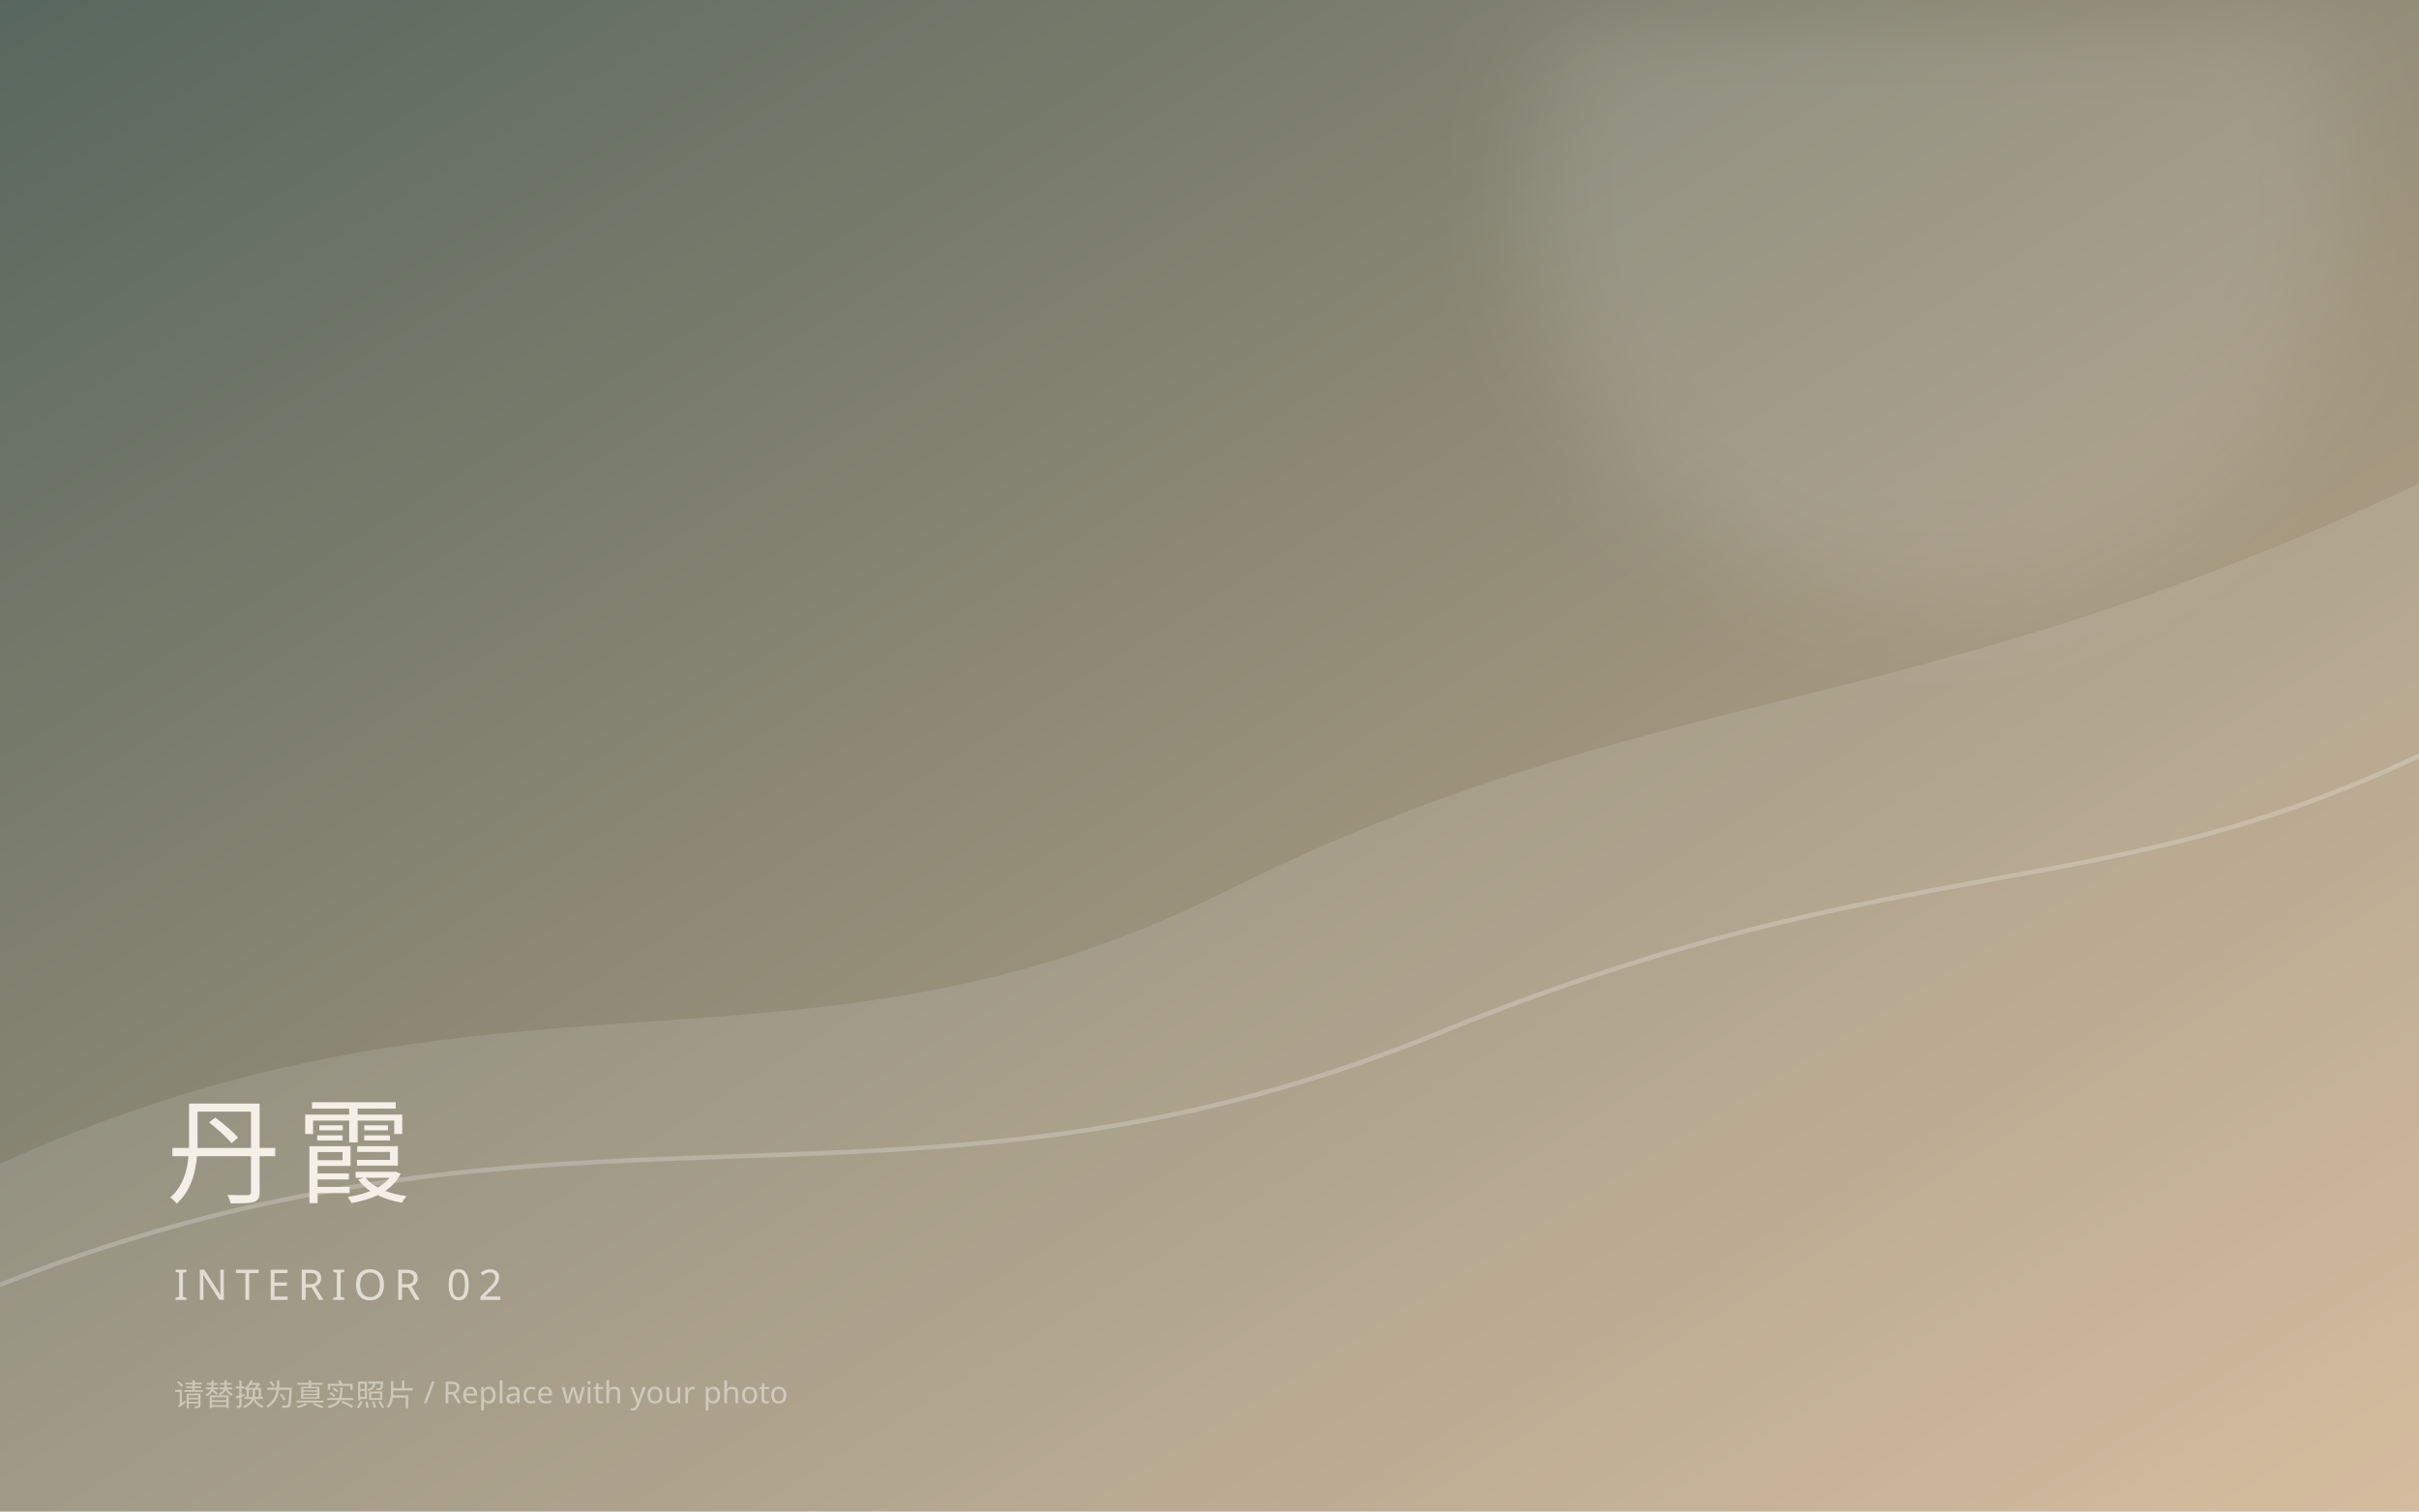
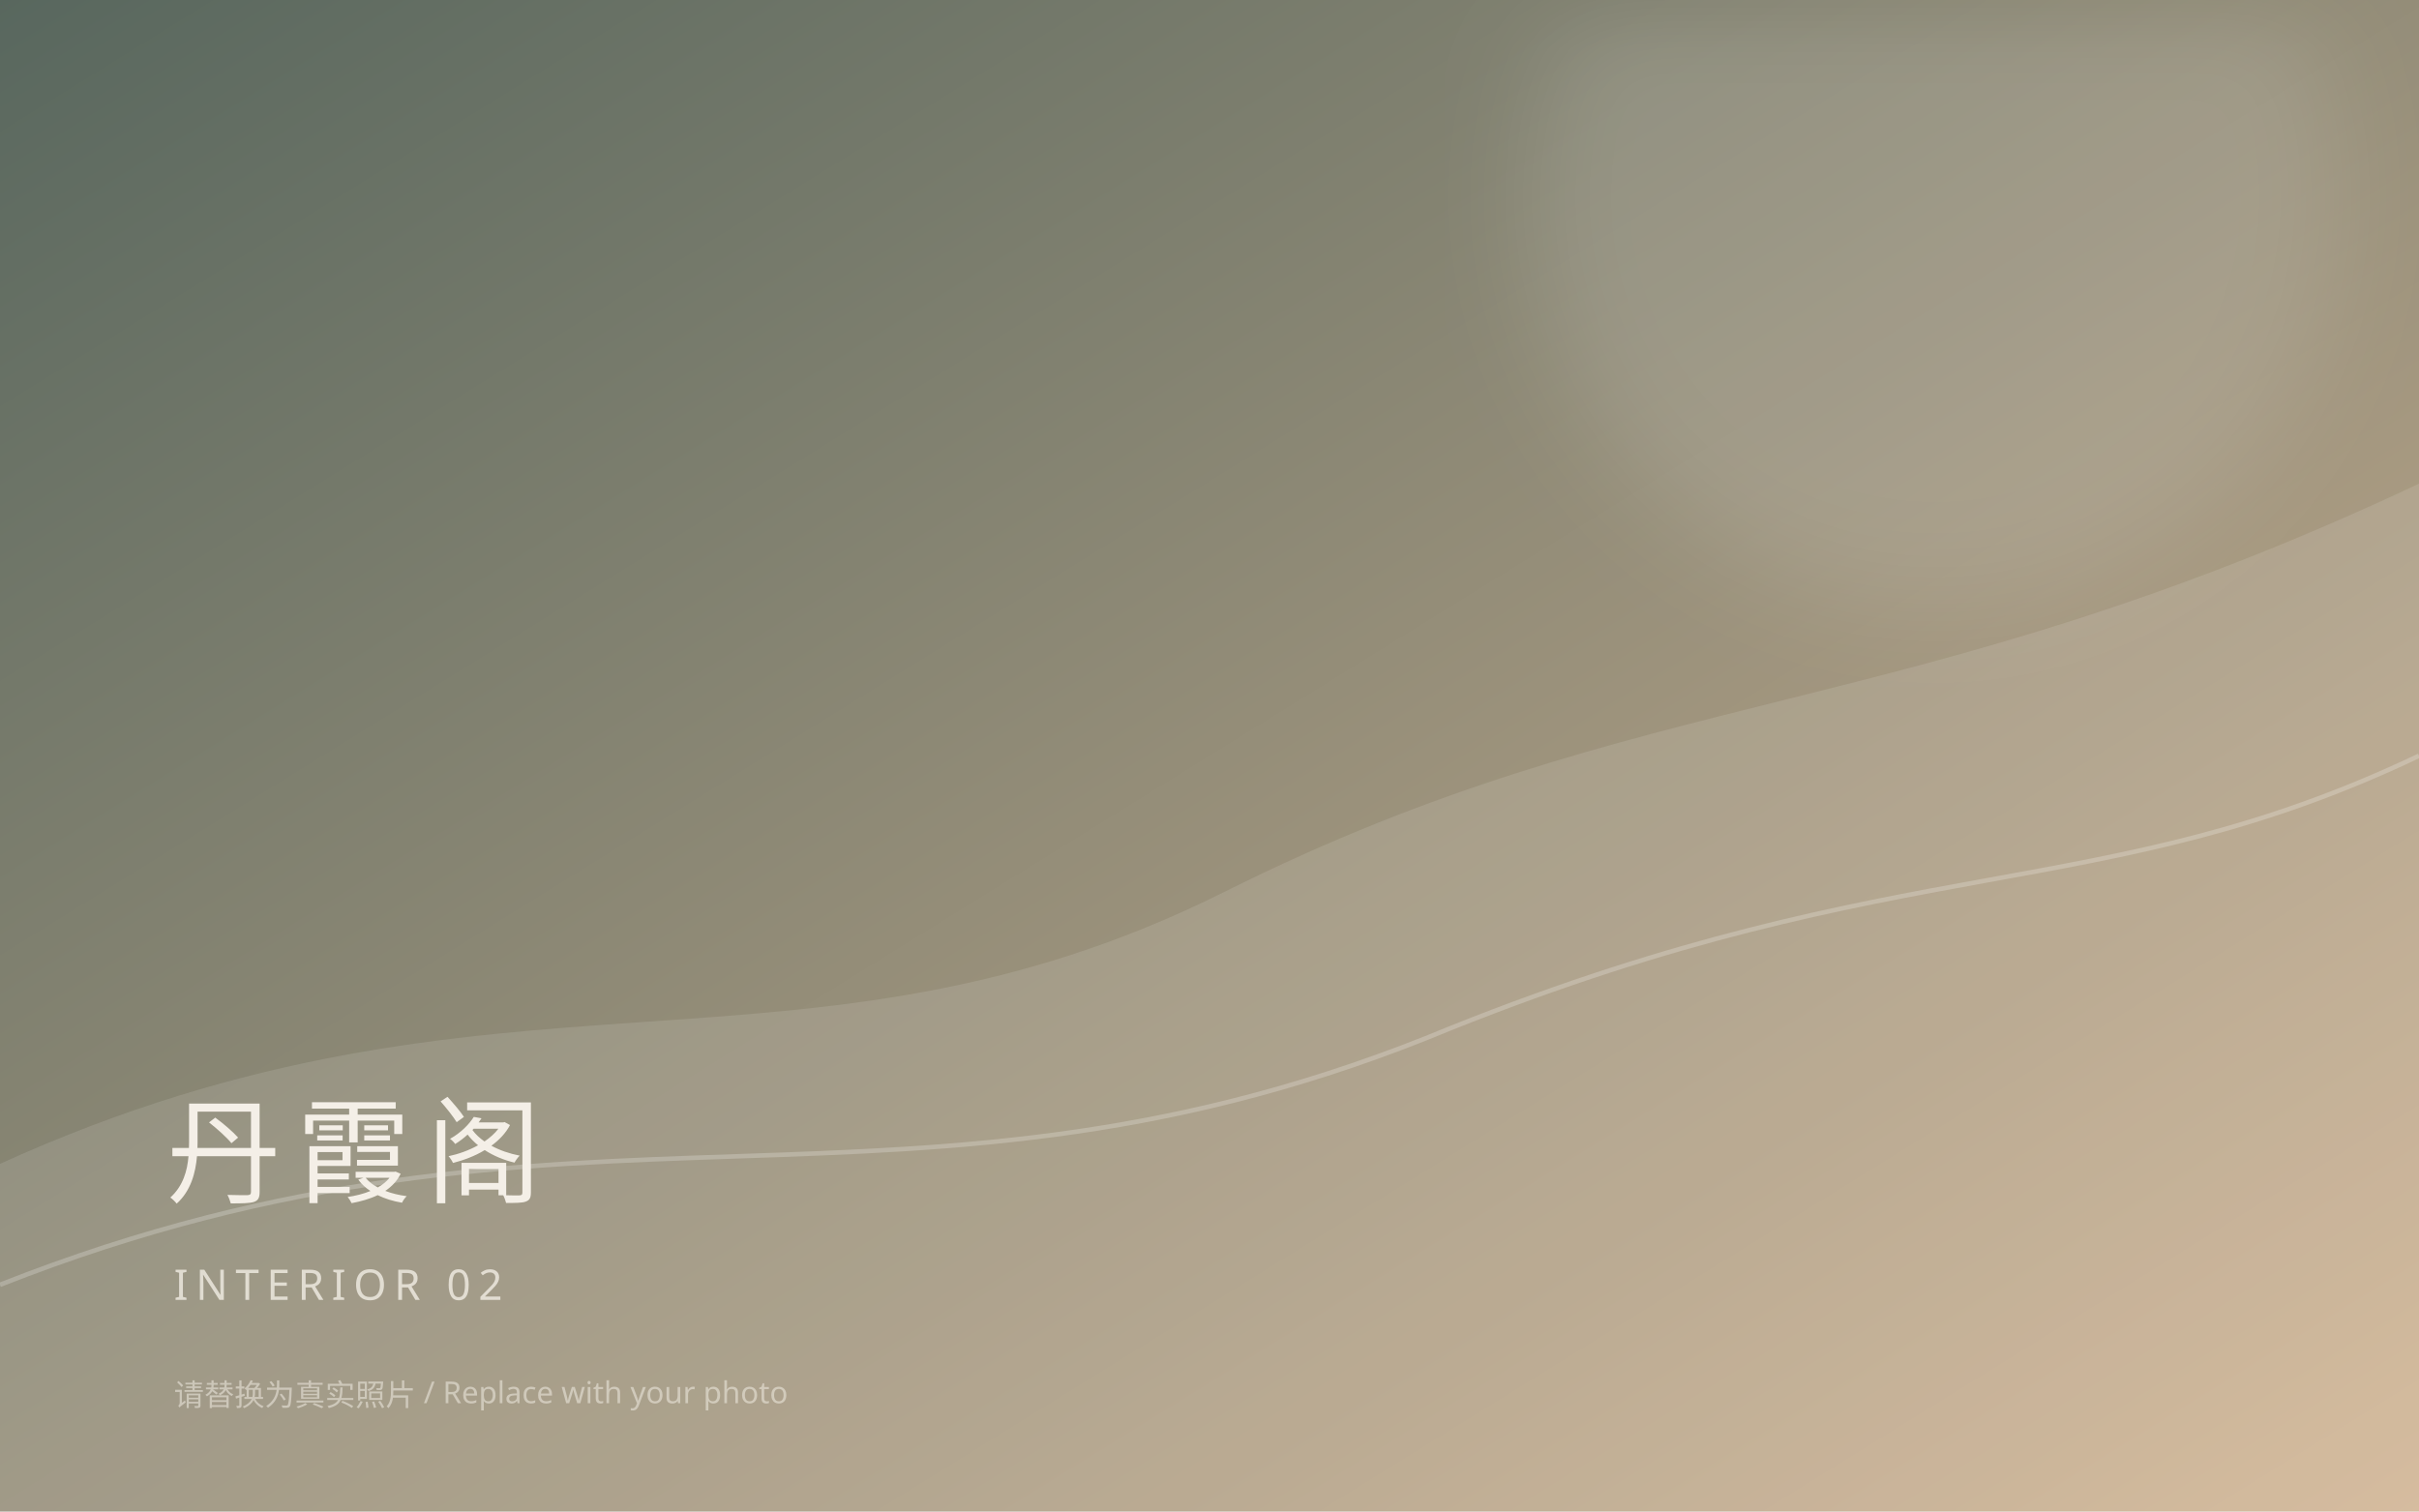
<svg xmlns="http://www.w3.org/2000/svg" viewBox="0 0 1600 1000">
  <defs>
    <linearGradient id="g" x1="0" y1="0" x2="1" y2="1">
      <stop offset="0" stop-color="#58675e" />
      <stop offset="1" stop-color="#d1b493" />
    </linearGradient>
    <filter id="blur">
      <feGaussianBlur stdDeviation="34" />
    </filter>
  </defs>
  <rect width="1600" height="1000" fill="url(#g)" />
  <circle cx="1280" cy="130" r="270" fill="#fff" opacity=".12" filter="url(#blur)" />
  <path d="M0 770 C330 620 530 730 810 590 C1090 450 1260 480 1600 320 L1600 1000 L0 1000 Z" fill="#fff" opacity=".11" />
  <path d="M0 850 C380 700 600 830 960 680 C1260 560 1390 600 1600 500" fill="none" stroke="#fff" stroke-width="3" opacity=".22" />
-   <text x="110" y="790" fill="#f4efe7" font-size="76" font-family="serif" letter-spacing="10">丹霞</text>
+   <text x="110" y="790" fill="#f4efe7" font-size="76" font-family="serif" letter-spacing="10">丹霞阁</text>
  <text x="115" y="860" fill="#f4efe7" opacity=".78" font-size="28" font-family="sans-serif" letter-spacing="5">INTERIOR 02</text>
  <text x="115" y="930" fill="#f4efe7" opacity=".52" font-size="20" font-family="sans-serif">请替换为真实照片 / Replace with your photo</text>
</svg>
